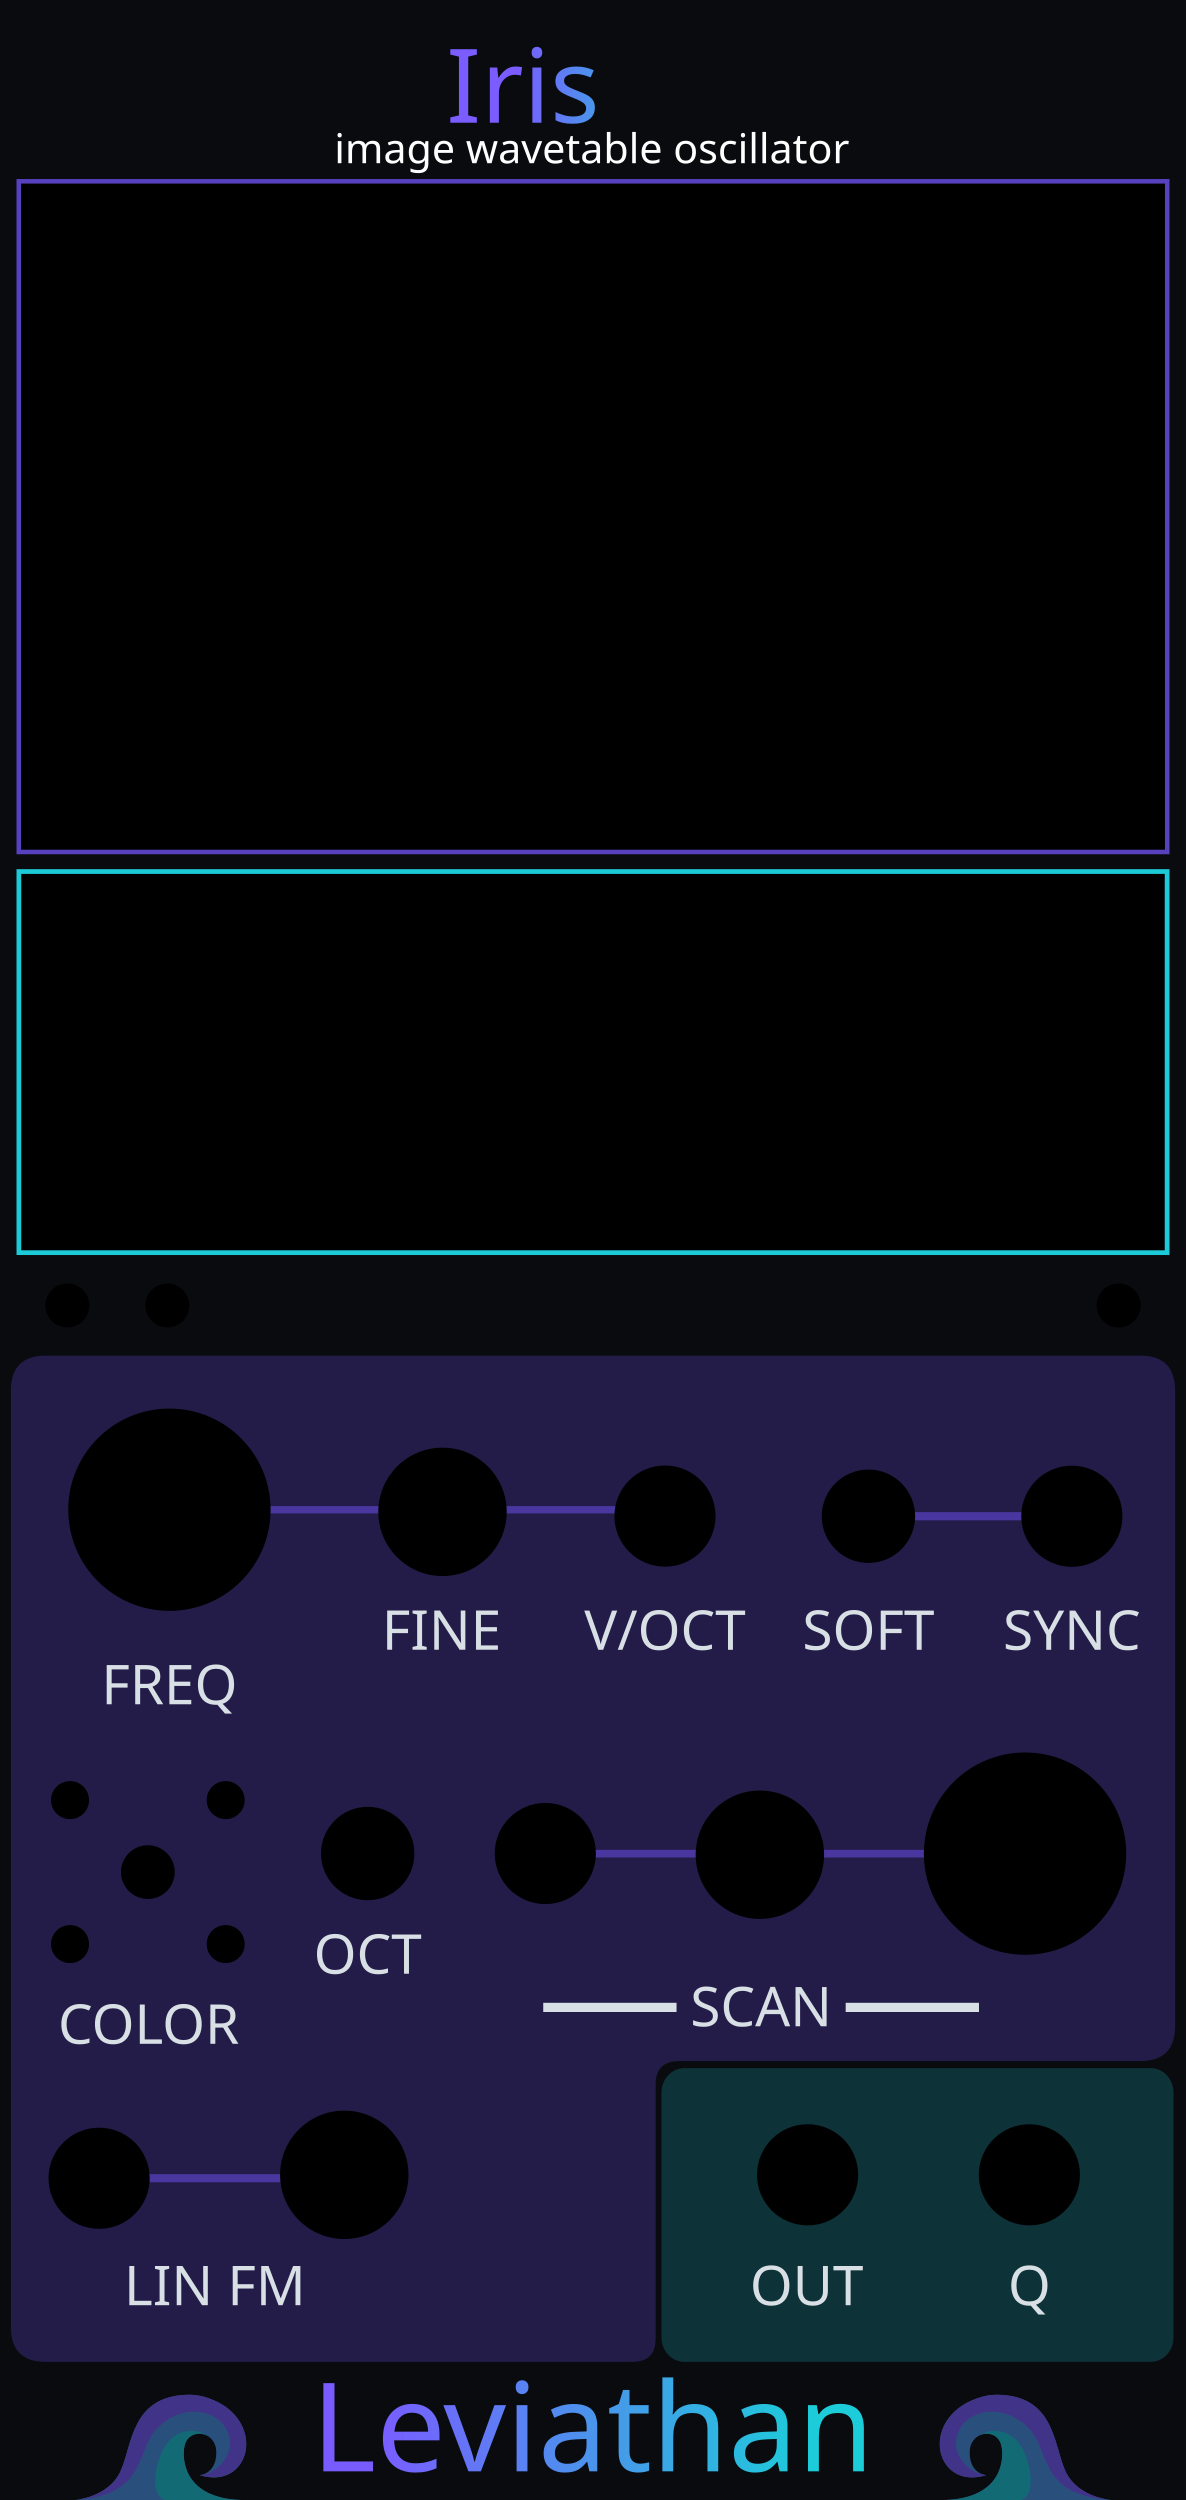
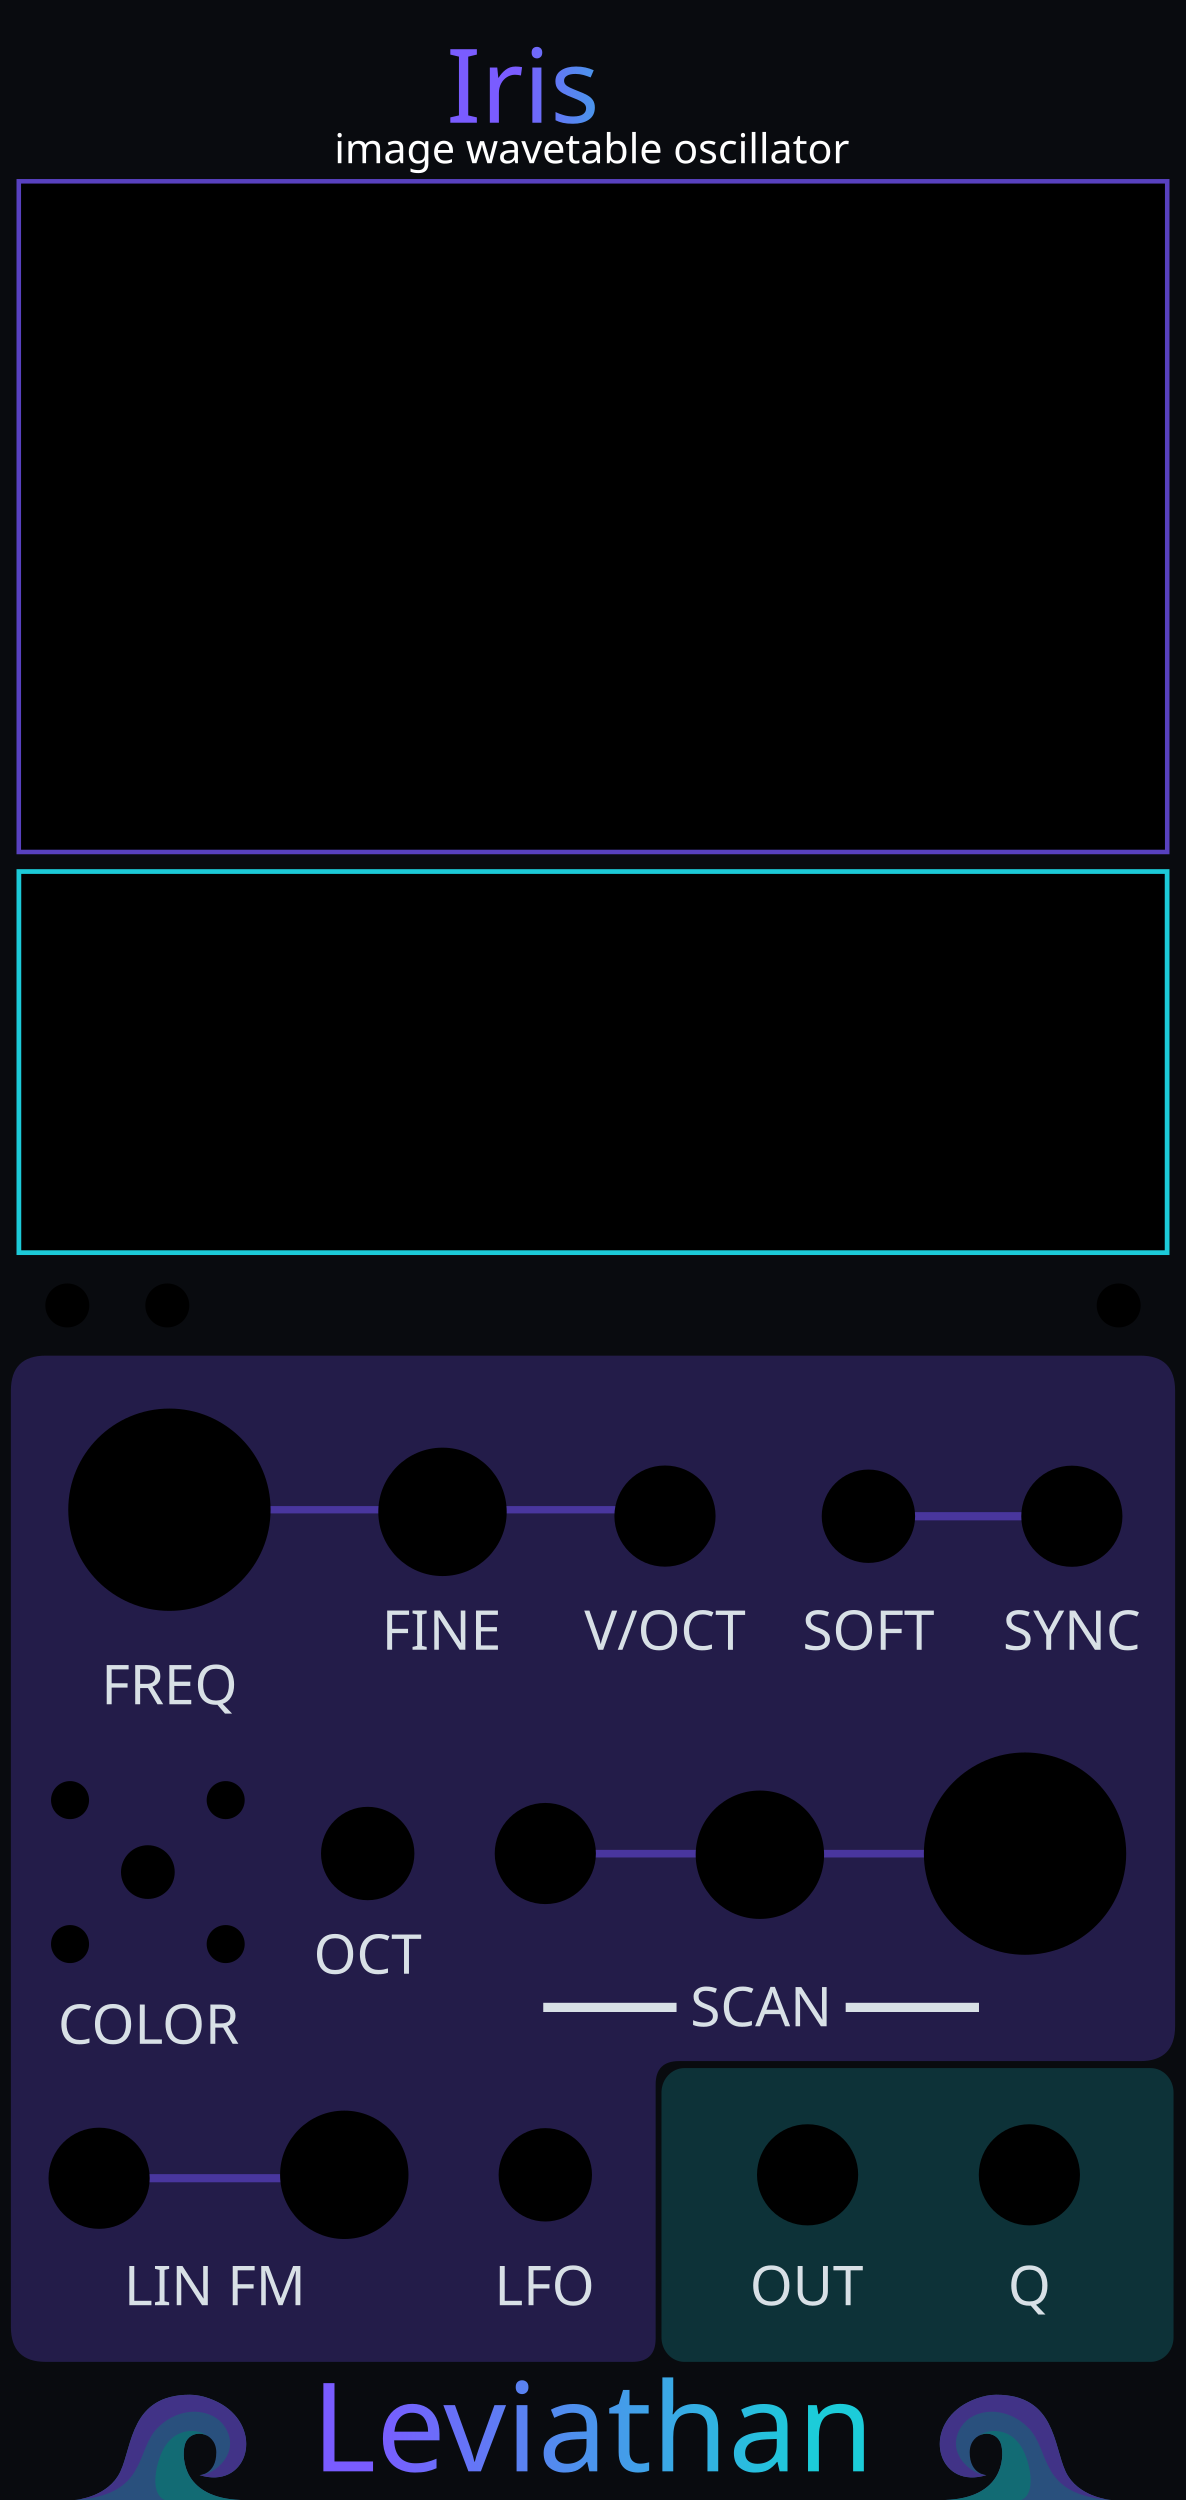
<svg xmlns="http://www.w3.org/2000/svg" xmlns:xlink="http://www.w3.org/1999/xlink" width="60.96mm" height="128.5mm" viewBox="0 0 6096 12850" version="1.1" id="svg18">
  <defs id="defs18">
    <linearGradient xlink:href="#linearGradient22" id="linearGradient500" gradientUnits="userSpaceOnUse" x1="5743.77" y1="1469.692" x2="6524.678" y2="1481.272" gradientTransform="matrix(0.9969081,0,0,0.9969081,-3064.901,-888.3115)" />
    <linearGradient id="linearGradient22">
      <stop style="stop-color:#7a5cff;stop-opacity:1;" offset="0" id="stop22" />
      <stop style="stop-color:#1cccd9;stop-opacity:1;" offset="1" id="stop23" />
    </linearGradient>
    <linearGradient xlink:href="#linearGradient20" id="linearGradient300" gradientUnits="userSpaceOnUse" gradientTransform="matrix(1.390218,0,0,1.390218,-5698.496,-5277.549)" x1="5486.824" y1="12735.478" x2="7088.807" y2="12738.298" spreadMethod="pad" />
    <linearGradient id="linearGradient20">
      <stop style="stop-color:#795cff;stop-opacity:1;" offset="0" id="stop20" />
      <stop style="stop-color:#1cccd9;stop-opacity:1;" offset="1" id="stop21" />
    </linearGradient>
  </defs>
  <rect width="6096" height="12850" fill="#090b0f" id="rect1" x="0" y="0" style="display:inline" />
  <g id="waves_layer" style="display:inline;opacity:0.5" transform="translate(-2031.997,142.462)">
    <g id="branding_wave_left" transform="matrix(1.72,0,0,1.72,2416.919,11996.75)" style="display:inline">
      <path style="fill:#4995ec" d="m 0,413.249 c 0,0 99.571,-7.286 135.999,-84.999 36.428,-77.713 30.357,-229.499 207.642,-229.499 38.871,0 81.438,18.386 104.731,34.602 116.875,81.362 61.625,248.326 -75.589,205.523 0,0 49.786,-2.125 49.786,-67.697 0,-65.572 -82.091,-75.285 -94.714,-20.643 -8.992,38.927 -3.643,156.643 167.571,162.713" id="path149" />
      <path style="fill:#7a5cff" d="m 372.784,338.875 c 42.5,0 125.678,-65.875 75.213,-144.378 C 412.71,139.6 316.321,128.5 247.714,197.107 179.179,265.642 219.7,398.411 0.644,413.201 9.193,412.412 101.283,402.321 136,328.25 172.429,250.536 166.357,98.751 343.642,98.751 c 38.869,0 81.43,18.384 104.731,34.607 116.874,81.357 61.625,248.321 -75.589,205.517 z" id="path151" />
      <path style="fill:#1cccd9" d="M 495.426,413.249 H 268.433 C 242.935,402.664 232.851,365.455 246.5,310.035 c 15.166,-61.576 44.686,-94.762 88.642,-101.999 26.411,-4.347 46.895,4.299 59.973,12.945 -25.087,-13.418 -59.464,-4.238 -67.259,29.556 -8.998,38.929 -3.644,156.641 167.57,162.712 z" id="path155" />
    </g>
    <g id="branding_wave_right" transform="matrix(-1.72,0,0,1.72,7743.074,11996.75)" style="display:inline">
      <path style="fill:#4995ec" d="m 0,413.249 c 0,0 99.571,-7.286 135.999,-84.999 36.428,-77.713 30.357,-229.499 207.642,-229.499 38.871,0 81.438,18.386 104.731,34.602 116.875,81.362 61.625,248.326 -75.589,205.523 0,0 49.786,-2.125 49.786,-67.697 0,-65.572 -82.091,-75.285 -94.714,-20.643 -8.992,38.927 -3.643,156.643 167.571,162.713" id="path158" />
      <path style="fill:#7a5cff" d="m 372.784,338.875 c 42.5,0 125.678,-65.875 75.213,-144.378 C 412.71,139.6 316.321,128.5 247.714,197.107 179.179,265.642 219.7,398.411 0.644,413.201 9.193,412.412 101.283,402.321 136,328.25 172.429,250.536 166.357,98.751 343.642,98.751 c 38.869,0 81.43,18.384 104.731,34.607 116.874,81.357 61.625,248.321 -75.589,205.517 z" id="path160" />
      <path style="fill:#1cccd9" d="M 495.426,413.249 H 268.433 C 242.935,402.664 232.851,365.455 246.5,310.035 c 15.166,-61.576 44.686,-94.762 88.642,-101.999 26.411,-4.347 46.895,4.299 59.973,12.945 -25.087,-13.418 -59.464,-4.238 -67.259,29.556 -8.998,38.929 -3.644,156.641 167.57,162.712 z" id="path164" />
    </g>
  </g>
  <g id="iris_section_fields" style="display:inline">
    <g id="glass">
      <path d="m 235,6968.003 h 5626 c 119,0 179,60 179,180 V 10414 c 0,120 -60,180 -179,180 H 3490 c -80,0 -120,40 -120,120 v 1306 c 0,80 -40,120 -120,120 H 235 c -119,0 -179,-60 -179,-180 V 7148.003 c 0,-120 60,-180 179,-180 z" id="iris_input_field" style="display:inline;opacity:0.33;fill:#5740bf;fill-opacity:1;stroke:none" />
      <rect x="3400" y="10630" width="2632" height="1510" rx="117.935" ry="126" id="iris_output_field" style="display:inline;opacity:0.35;fill:#1cccd9;fill-opacity:0.58;stroke:none;stroke-width:0.967" />
    </g>
    <rect x="76" y="900" width="5944" height="5408" rx="126" ry="126" id="iris_preview_field" style="display:none;opacity:0.22;fill:#5740bf;fill-opacity:1;stroke:none" />
    <path d="M 1126.72,7760.052 H 3358.88" id="iris_freq_guide" style="display:inline;opacity:0.72;fill:none;stroke:#5740bf;stroke-width:37.881;stroke-linecap:round;stroke-opacity:1" />
    <path d="M 2957.074,9527.956 H 5534.926" id="iris_scan_guide" style="display:inline;opacity:0.72;fill:none;stroke:#5740bf;stroke-width:39.05;stroke-linecap:round;stroke-opacity:1" />
    <path d="M 668.001,11195.878 H 1790.001" id="iris_fm_guide" style="display:inline;opacity:0.72;fill:none;stroke:#5740bf;stroke-width:42;stroke-linecap:round;stroke-opacity:1" />
    <path d="m 4704,7793.508 h 545.297" id="iris_soft_sync_guide" style="display:inline;opacity:0.72;fill:none;stroke:#5740bf;stroke-width:42;stroke-linecap:round;stroke-opacity:1" />
  </g>
  <g id="components" style="display:inline">
    <circle id="IRIS_COARSE_PARAM" cx="870.8" cy="7760" r="520" />
    <circle id="IRIS_FINE_PARAM" cx="2274.418" cy="7770.936" r="330" />
    <circle id="IRIS_SCAN_PARAM" cx="5268.674" cy="9527.7" r="520" />
    <circle id="IRIS_FM_ATTEN_PARAM" cx="1769.601" cy="11178.575" r="330" />
+     <circle id="IRIS_LFO_MODE_PARAM" cx="2802.9" cy="11178.575" r="240" />
    <circle id="IRIS_SCAN_ATTEN_PARAM" cx="3905.787" cy="9533.353" r="330" />
    <circle id="IRIS_COARSE_STEP_MODE_PARAM" cx="1889.982" cy="9527.071" r="240" />
    <circle id="IRIS_SMOOTHING_MENU_BUTTON" cx="346" cy="6710" r="113" />
    <circle id="IRIS_SOURCE_MENU_BUTTON" cx="860" cy="6710" r="113" />
    <circle id="IRIS_CHANNEL_PREVIEW_BUTTON" cx="5750" cy="6710" r="113" />
    <g id="channel_selector">
      <circle id="IRIS_IMAGE_CHANNEL_BUTTON" cx="760" cy="9622.578" r="138.111" style="stroke-width:1.222" />
      <circle id="IRIS_IMAGE_CHANNEL_ALL_LIGHT" cx="360" cy="9252.578" r="97.778" style="stroke-width:1.222" />
      <circle id="IRIS_IMAGE_CHANNEL_RED_LIGHT" cx="1160" cy="9252.578" r="97.778" style="stroke-width:1.222" />
      <circle id="IRIS_IMAGE_CHANNEL_GREEN_LIGHT" cx="1160" cy="9992.578" r="97.778" style="stroke-width:1.222" />
      <circle id="IRIS_IMAGE_CHANNEL_BLUE_LIGHT" cx="360" cy="9992.578" r="97.778" style="stroke-width:1.222" />
    </g>
    <circle id="IRIS_V_OCT_INPUT" cx="3418.037" cy="7792.729" r="260" />
    <circle id="IRIS_SOFT_SYNC_MODE_PARAM" cx="4463.667" cy="7793.506" r="240" />
    <circle id="IRIS_FM_INPUT" cx="509.4" cy="11196.27" r="260" />
    <circle id="IRIS_SCAN_INPUT" cx="2802.9" cy="9527.071" r="260" />
    <circle id="IRIS_SYNC_INPUT" cx="5509.297" cy="7793.506" r="260" />
    <circle id="IRIS_OUT_OUTPUT" cx="4151" cy="11178.575" r="260" />
    <circle id="IRIS_INV_OUTPUT" cx="5291" cy="11178.575" r="260" />
-     <circle id="NAUTILOID_EXPANDER_LIGHT" cx="180" cy="8840" r="180" style="display:none" />
+     <circle id="NAUTILOID_EXPANDER_LIGHT" cx="320" cy="580" r="180" style="display:none" />
  </g>
  <rect id="IRIS_DISPLAY" x="96.527" y="931.9" width="5902.946" height="3447.278" rx="0" style="display:inline;stroke:#5841bf;stroke-width:23.3;stroke-dasharray:none;stroke-opacity:1" />
  <g id="screen">
    <rect id="IRIS_WAVE_PREVIEW" x="97.03" y="4479.68" width="5901.941" height="1958.995" rx="0" style="display:inline;stroke:#1ccad8;stroke-width:24.305;stroke-dasharray:none;stroke-opacity:1" />
  </g>
  <g fill="#d8e0e6" font-family="sans-serif" font-size="170px" text-anchor="middle" id="labels" style="display:inline">
    <text x="870.8" y="8759.928" id="text6" style="font-style:normal;font-variant:normal;font-weight:normal;font-stretch:normal;font-size:282.222px;font-family:Rubik;-inkscape-font-specification:'Rubik, @wght=400';font-variant-ligatures:normal;font-variant-caps:normal;font-variant-numeric:normal;font-variant-east-asian:normal;font-variation-settings:'wght' 400">
      <tspan id="tspan5" x="870.8" y="8759.928">FREQ</tspan>
    </text>
    <text x="2269.479" y="8479.765" id="text7" style="font-style:normal;font-variant:normal;font-weight:normal;font-stretch:normal;font-size:282.222px;font-family:Rubik;-inkscape-font-specification:'Rubik, @wght=400';font-variant-ligatures:normal;font-variant-caps:normal;font-variant-numeric:normal;font-variant-east-asian:normal;font-variation-settings:'wght' 400">FINE</text>
    <text x="3912.137" y="10414.978" id="text10" style="font-style:normal;font-variant:normal;font-weight:normal;font-stretch:normal;font-size:282.222px;font-family:Rubik;-inkscape-font-specification:'Rubik, @wght=400';font-variant-ligatures:normal;font-variant-caps:normal;font-variant-numeric:normal;font-variant-east-asian:normal;font-variation-settings:'wght' 400">
      <tspan id="tspan10" x="3912.137" y="10414.978">━━━━ SCAN ━━━━</tspan>
    </text>
    <text x="1889.982" y="10144.939" id="text12" style="font-style:normal;font-variant:normal;font-weight:normal;font-stretch:normal;font-size:282.222px;font-family:Rubik;-inkscape-font-specification:'Rubik, @wght=400';font-variant-ligatures:normal;font-variant-caps:normal;font-variant-numeric:normal;font-variant-east-asian:normal;font-variation-settings:'wght' 400">
      <tspan id="tspan4" x="1889.982" y="10144.939">OCT</tspan>
    </text>
    <text x="763.81" y="10504.98" id="text12-9" style="font-style:normal;font-variant:normal;font-weight:normal;font-stretch:normal;font-size:282.222px;font-family:Rubik;-inkscape-font-specification:'Rubik, @wght=400';font-variant-ligatures:normal;font-variant-caps:normal;font-variant-numeric:normal;font-variant-east-asian:normal;font-variation-settings:'wght' 400;display:inline">
      <tspan id="tspan9" x="763.81" y="10504.98">COLOR</tspan>
    </text>
    <text x="3418.037" y="8479.977" id="text13" style="font-style:normal;font-variant:normal;font-weight:normal;font-stretch:normal;font-size:282.222px;font-family:Rubik;-inkscape-font-specification:'Rubik, @wght=400';font-variant-ligatures:normal;font-variant-caps:normal;font-variant-numeric:normal;font-variant-east-asian:normal;font-variation-settings:'wght' 400">V/OCT</text>
    <text x="4463.667" y="8479.977" id="text15" style="font-style:normal;font-variant:normal;font-weight:normal;font-stretch:normal;font-size:282.222px;font-family:Rubik;-inkscape-font-specification:'Rubik, @wght=400';font-variant-ligatures:normal;font-variant-caps:normal;font-variant-numeric:normal;font-variant-east-asian:normal;font-variation-settings:'wght' 400">SOFT</text>
    <text x="1104.359" y="11848.603" id="text14" style="font-style:normal;font-variant:normal;font-weight:normal;font-stretch:normal;font-size:282.222px;font-family:Rubik;-inkscape-font-specification:'Rubik, @wght=400';font-variant-ligatures:normal;font-variant-caps:normal;font-variant-numeric:normal;font-variant-east-asian:normal;font-variation-settings:'wght' 400">
      <tspan id="tspan8" x="1104.359" y="11848.603">LIN FM</tspan>
    </text>
    <text x="5509.297" y="8479.977" id="text16" style="font-style:normal;font-variant:normal;font-weight:normal;font-stretch:normal;font-size:282.222px;font-family:Rubik;-inkscape-font-specification:'Rubik, @wght=400';font-variant-ligatures:normal;font-variant-caps:normal;font-variant-numeric:normal;font-variant-east-asian:normal;font-variation-settings:'wght' 400">SYNC</text>
    <text x="4146.061" y="11848.603" id="text17" style="font-style:normal;font-variant:normal;font-weight:normal;font-stretch:normal;font-size:282.222px;font-family:Rubik;-inkscape-font-specification:'Rubik, @wght=400';font-variant-ligatures:normal;font-variant-caps:normal;font-variant-numeric:normal;font-variant-east-asian:normal;font-variation-settings:'wght' 400;display:inline">
      <tspan id="tspan7" x="4146.061" y="11848.603">OUT</tspan>
    </text>
+     <text x="2798.949" y="11848.603" id="text17-7" style="font-style:normal;font-variant:normal;font-weight:normal;font-stretch:normal;font-size:282.222px;font-family:Rubik;-inkscape-font-specification:'Rubik, @wght=400';font-variant-ligatures:normal;font-variant-caps:normal;font-variant-numeric:normal;font-variant-east-asian:normal;font-variation-settings:'wght' 400;display:inline">
+       <tspan id="tspan1" x="2798.949" y="11848.603">LFO</tspan>
+     </text>
    <text x="5291" y="11848.603" id="text18" style="font-style:normal;font-variant:normal;font-weight:normal;font-stretch:normal;font-size:282.222px;font-family:Rubik;-inkscape-font-specification:'Rubik, @wght=400';font-variant-ligatures:normal;font-variant-caps:normal;font-variant-numeric:normal;font-variant-east-asian:normal;font-variation-settings:'wght' 400">
      <tspan id="tspan6" x="5291" y="11848.603">Q</tspan>
    </text>
    <text id="reworked_module_title_text" x="3031.331" y="447.234" style="font-style:normal;font-variant:normal;font-weight:normal;font-stretch:normal;font-size:529.167px;font-family:Rubik;-inkscape-font-specification:'Rubik, @wght=600';font-variant-ligatures:normal;font-variant-caps:normal;font-variant-numeric:normal;font-variant-east-asian:normal;font-variation-settings:'wght' 600;dominant-baseline:middle;text-anchor:middle;display:inline;fill:url(#linearGradient500);stroke-width:28.135" xml:space="preserve">
      <tspan id="tspan2" style="fill:url(#linearGradient500)" x="3031.331" y="447.234">Iris</tspan>
    </text>
    <text x="3042.179" y="839" fill="#8e9ba6" font-family="sans-serif" font-size="170" text-anchor="middle" id="text4" style="font-style:normal;font-variant:normal;font-weight:normal;font-stretch:normal;font-size:211.667px;font-family:Rubik;-inkscape-font-specification:'Rubik, Normal';font-variant-ligatures:normal;font-variant-caps:normal;font-variant-numeric:normal;font-variant-east-asian:normal;text-anchor:middle;fill:#ffffff;fill-opacity:1">
      <tspan id="tspan3" x="3042.179" y="839">image wavetable oscillator</tspan>
    </text>
    <text id="reworked_LEVIATHAN_LOGO" x="3046.095" y="12482.233" style="font-style:normal;font-variant:normal;font-weight:normal;font-stretch:normal;font-size:635px;font-family:Ancient;-inkscape-font-specification:'Ancient, Normal';font-variant-ligatures:normal;font-variant-caps:normal;font-variant-numeric:normal;font-variant-east-asian:normal;dominant-baseline:middle;text-anchor:middle;display:inline;fill:url(#linearGradient300);fill-rule:evenodd;stroke-width:37.088" xml:space="preserve">Leviathan</text>
  </g>
</svg>
